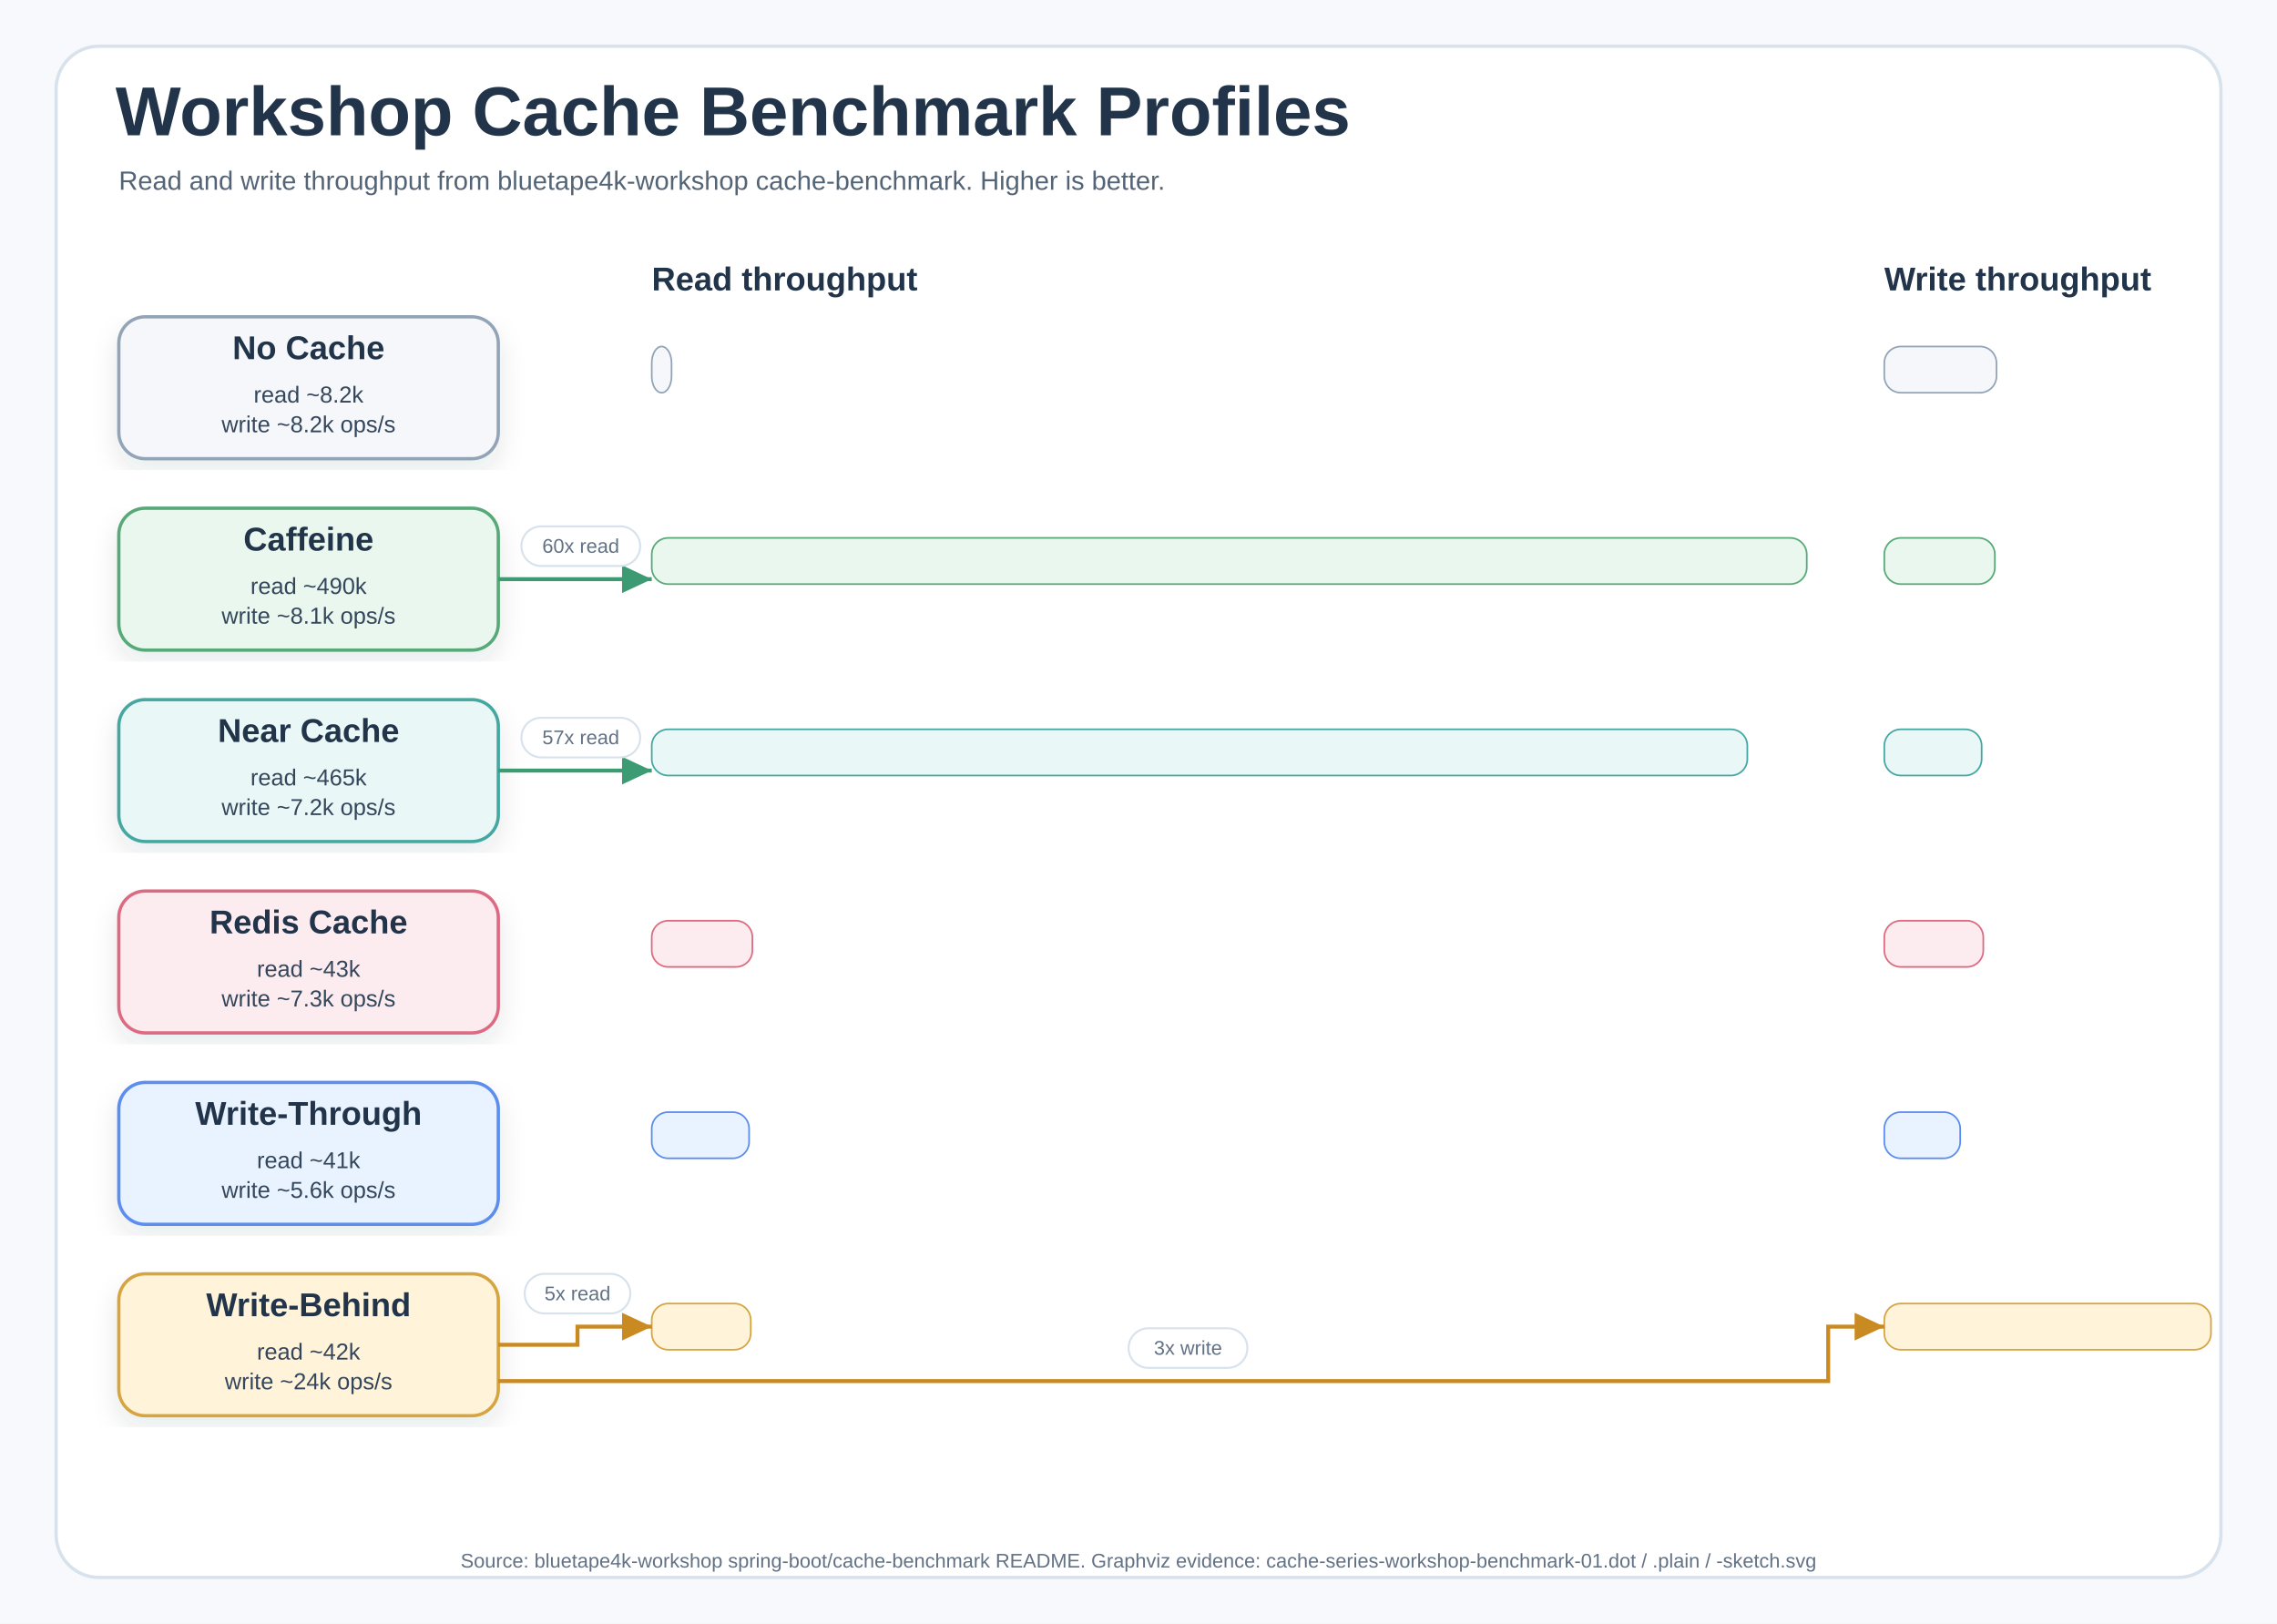
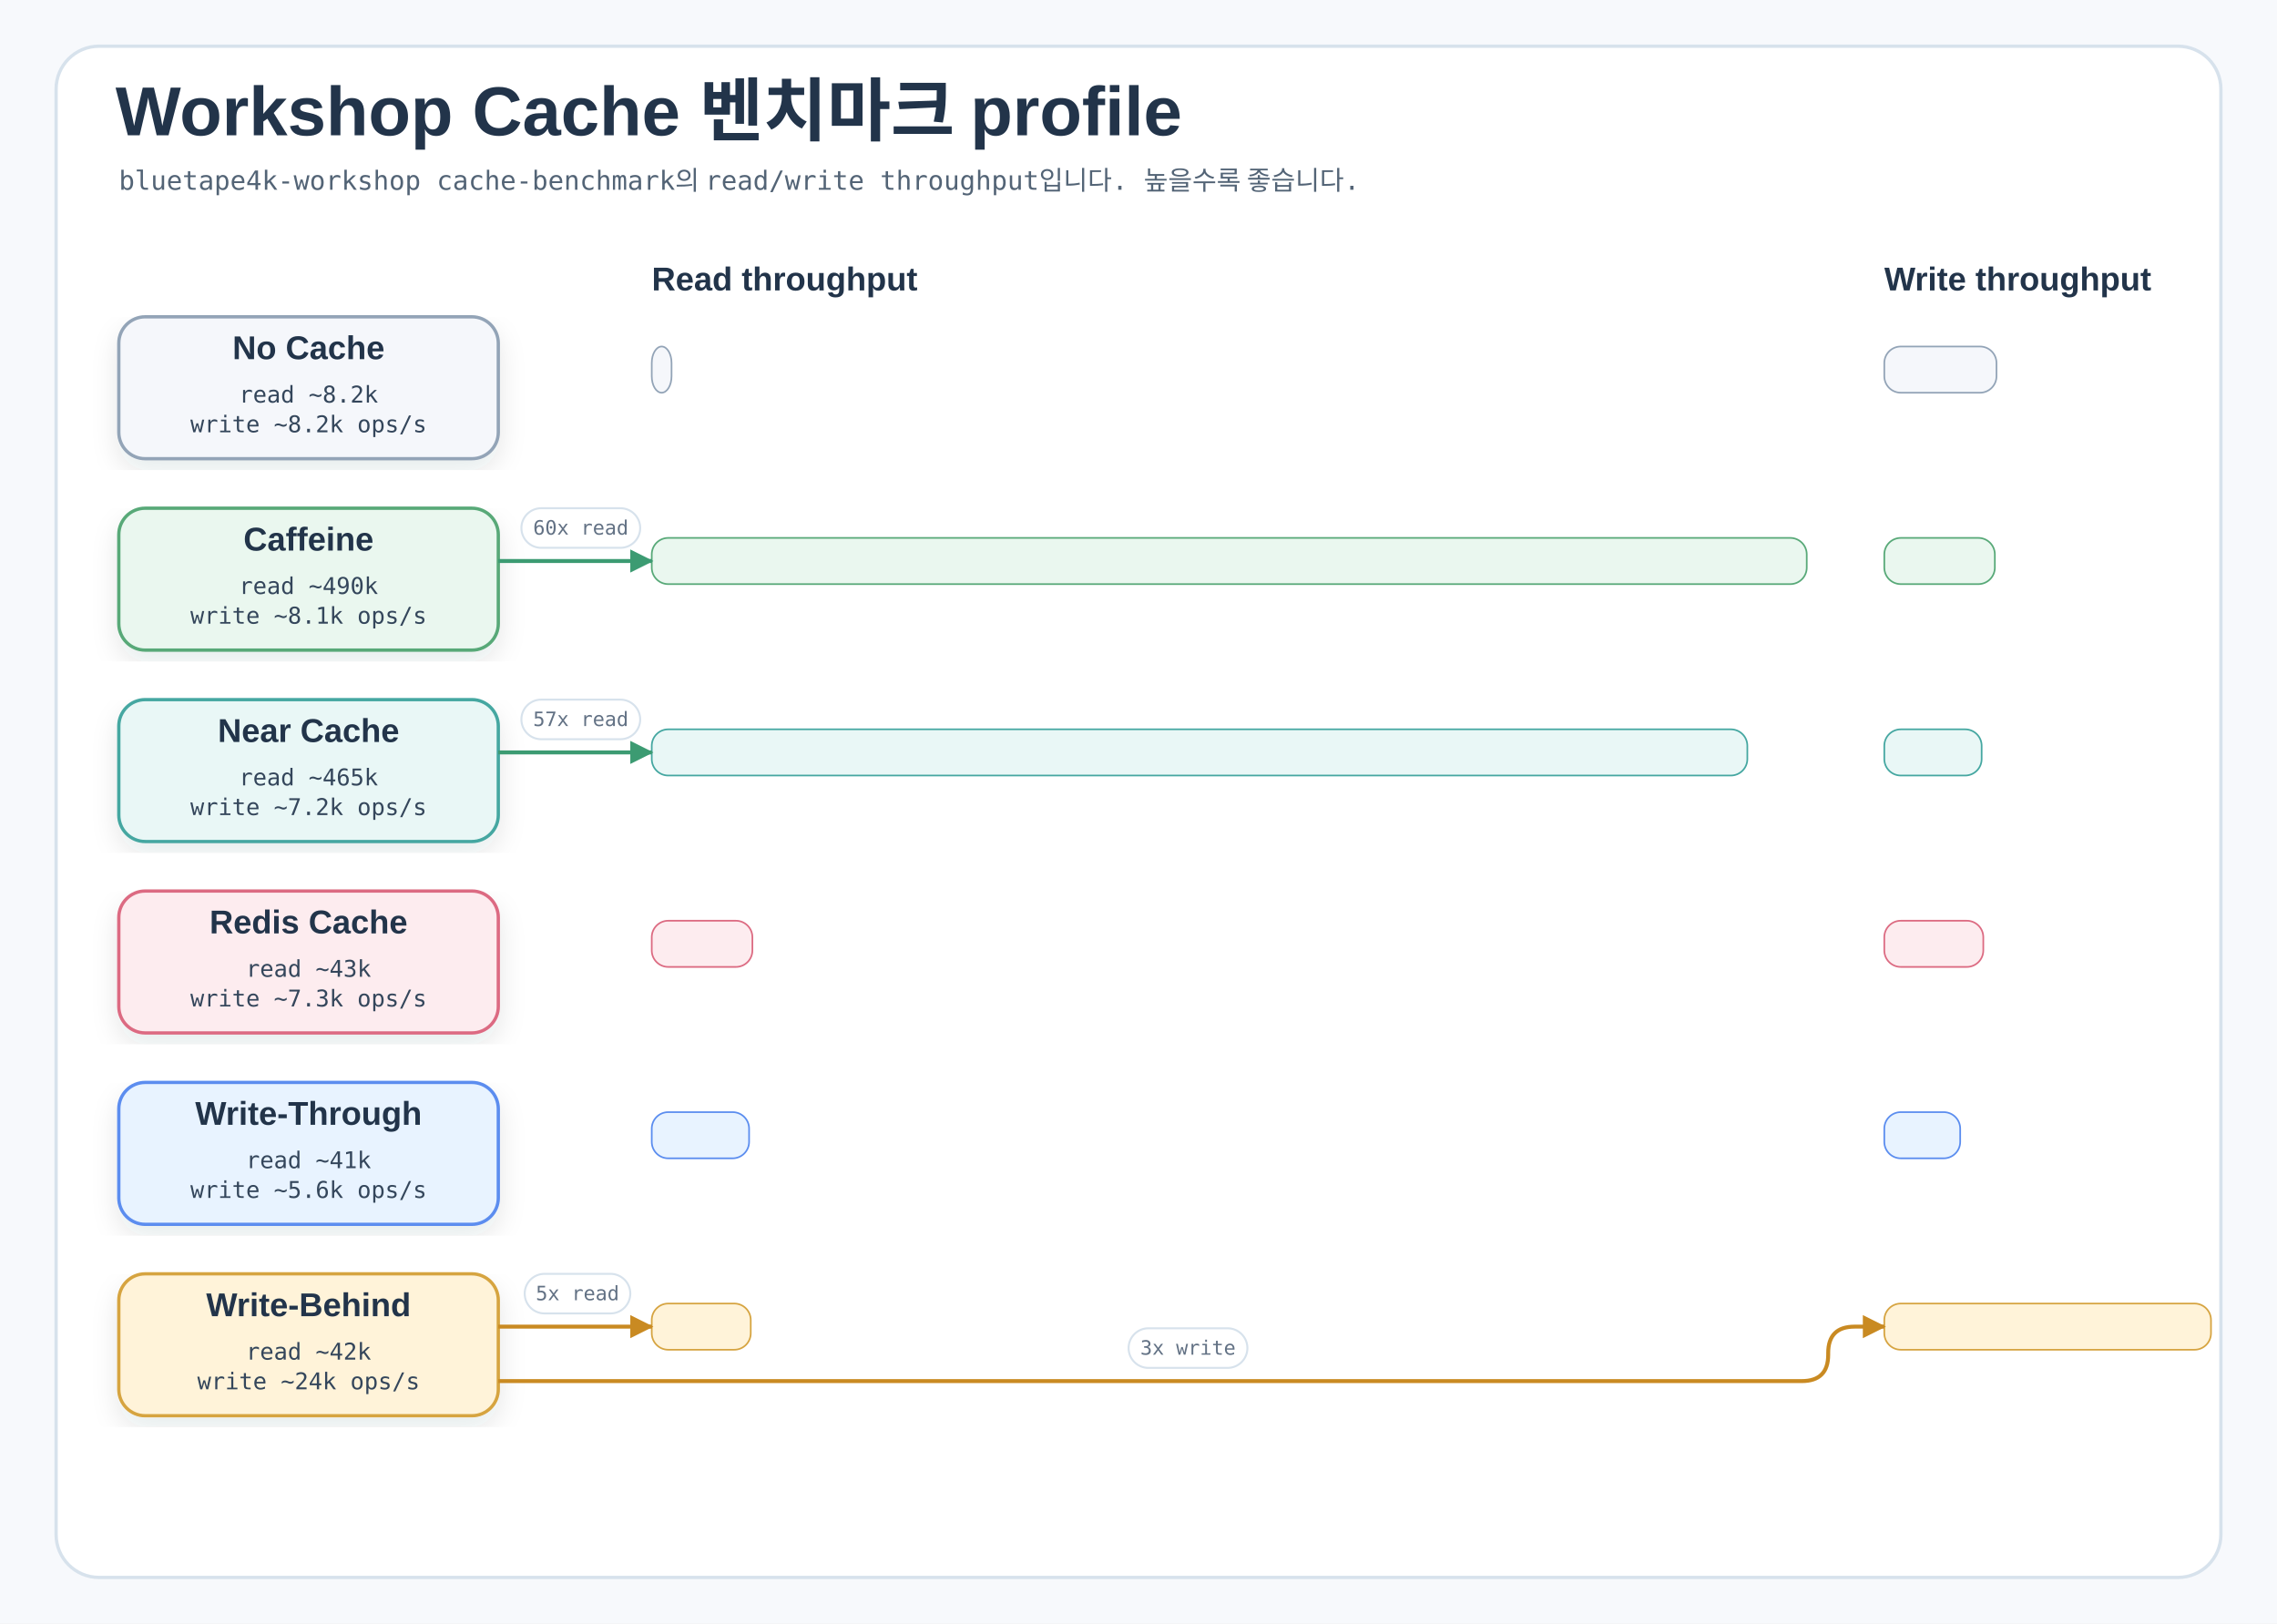
<svg xmlns="http://www.w3.org/2000/svg" width="1380" height="984" viewBox="0 0 1380 984" role="img" aria-labelledby="title desc">
  <defs>
    <filter id="shadow" x="-8%" y="-8%" width="116%" height="116%">
      <feDropShadow dx="0" dy="7" stdDeviation="8" flood-color="#203040" flood-opacity="0.10" />
    </filter>
-     <marker id="arrowBlue" markerWidth="10" markerHeight="9" refX="8.5" refY="4.5" orient="auto" markerUnits="strokeWidth">
-       <path d="M1,1 L8.5,4.5 L1,8 Z" fill="#4E7FC2" />
+     <marker id="arrowBlue" markerWidth="14" markerHeight="14" refX="13" refY="7" orient="auto" markerUnits="userSpaceOnUse">
+       <path d="M0,0 L14,7 L0,14 Z" fill="#4E7FC2" />
    </marker>
-     <marker id="arrowGreen" markerWidth="10" markerHeight="9" refX="8.5" refY="4.5" orient="auto" markerUnits="strokeWidth">
-       <path d="M1,1 L8.5,4.5 L1,8 Z" fill="#3C9B72" />
+     <marker id="arrowGreen" markerWidth="14" markerHeight="14" refX="13" refY="7" orient="auto" markerUnits="userSpaceOnUse">
+       <path d="M0,0 L14,7 L0,14 Z" fill="#3C9B72" />
    </marker>
-     <marker id="arrowAmber" markerWidth="10" markerHeight="9" refX="8.5" refY="4.5" orient="auto" markerUnits="strokeWidth">
-       <path d="M1,1 L8.5,4.5 L1,8 Z" fill="#C98A22" />
+     <marker id="arrowAmber" markerWidth="14" markerHeight="14" refX="13" refY="7" orient="auto" markerUnits="userSpaceOnUse">
+       <path d="M0,0 L14,7 L0,14 Z" fill="#C98A22" />
    </marker>
-     <marker id="arrowRose" markerWidth="10" markerHeight="9" refX="8.5" refY="4.5" orient="auto" markerUnits="strokeWidth">
-       <path d="M1,1 L8.5,4.5 L1,8 Z" fill="#C85A73" />
+     <marker id="arrowRose" markerWidth="14" markerHeight="14" refX="13" refY="7" orient="auto" markerUnits="userSpaceOnUse">
+       <path d="M0,0 L14,7 L0,14 Z" fill="#C85A73" />
    </marker>
    <style>
    .canvas{fill:#F7F9FC}.frame{fill:#FFFFFF;stroke:#D7E2EC;stroke-width:2}
-     .title{font-family:"Architects Daughter","Comic Sans MS","Comic Sans",Arial,sans-serif;font-size:42px;fill:#22344A;font-weight:700}
-     .subtitle{font-family:"Comic Mono","Comic Sans MS","Comic Sans",Arial,sans-serif;font-size:16px;fill:#536476;font-weight:400}
-     .label{font-family:"Architects Daughter","Comic Sans MS","Comic Sans",Arial,sans-serif;font-size:24px;fill:#22344A;font-weight:700}
-     .smallLabel{font-family:"Architects Daughter","Comic Sans MS","Comic Sans",Arial,sans-serif;font-size:20px;fill:#22344A;font-weight:700}
-     .body{font-family:"Comic Mono","Comic Sans MS","Comic Sans",Arial,sans-serif;font-size:14px;fill:#34465B;font-weight:400}
-     .small{font-family:"Comic Mono","Comic Sans MS","Comic Sans",Arial,sans-serif;font-size:12px;fill:#627184;font-weight:400}
-     .num{font-family:"Comic Mono","Comic Sans MS","Comic Sans",Arial,sans-serif;font-size:16px;fill:#22344A;font-weight:700}
+     .title{font-family:"goorm Sans","Apple SD Gothic Neo",Arial,sans-serif;font-size:42px;fill:#22344A;font-weight:700}
+     .subtitle{font-family:"goorm Sans Code","goorm Sans","Apple SD Gothic Neo",monospace;font-size:16px;fill:#536476;font-weight:400}
+     .label{font-family:"goorm Sans","Apple SD Gothic Neo",Arial,sans-serif;font-size:24px;fill:#22344A;font-weight:700}
+     .smallLabel{font-family:"goorm Sans","Apple SD Gothic Neo",Arial,sans-serif;font-size:20px;fill:#22344A;font-weight:700}
+     .body{font-family:"goorm Sans Code","goorm Sans","Apple SD Gothic Neo",monospace;font-size:14px;fill:#34465B;font-weight:400}
+     .small{font-family:"goorm Sans Code","goorm Sans","Apple SD Gothic Neo",monospace;font-size:12px;fill:#627184;font-weight:400}
+     .num{font-family:"goorm Sans Code","goorm Sans","Apple SD Gothic Neo",monospace;font-size:16px;fill:#22344A;font-weight:700}
    .card{filter:url(#shadow);stroke-width:2}.soft{stroke-width:1.6}
    .lineBlue{fill:none;stroke:#4E7FC2;stroke-width:2.4;marker-end:url(#arrowBlue)}
    .lineGreen{fill:none;stroke:#3C9B72;stroke-width:2.4;marker-end:url(#arrowGreen)}
    .lineAmber{fill:none;stroke:#C98A22;stroke-width:2.4;marker-end:url(#arrowAmber)}
    .lineRose{fill:none;stroke:#C85A73;stroke-width:2.4;marker-end:url(#arrowRose)}
    .dashBlue{fill:none;stroke:#4E7FC2;stroke-width:2.2;stroke-dasharray:8 7;marker-end:url(#arrowBlue)}
    .dashGreen{fill:none;stroke:#3C9B72;stroke-width:2.2;stroke-dasharray:8 7;marker-end:url(#arrowGreen)}
    .pill{fill:#FFFFFF;stroke:#D7E2EC;stroke-width:1.2}
  </style>
  </defs>
  <rect class="canvas" width="1380" height="984" />
  <rect class="frame" x="34" y="28" width="1312" height="928" rx="26" />
-   <text class="title" x="70" y="82">Workshop Cache Benchmark Profiles</text>
-   <text class="subtitle" x="72" y="115">Read and write throughput from bluetape4k-workshop cache-benchmark. Higher is better.</text>
+   <text class="title" x="70" y="82">Workshop Cache 벤치마크 profile</text>
+   <text class="subtitle" x="72" y="115">bluetape4k-workshop cache-benchmark의 read/write throughput입니다. 높을수록 좋습니다.</text>
  <g transform="translate(0 44)">
    <g>
      <rect class="card" x="72" y="148" width="230" height="86" rx="16" fill="#F5F7FB" stroke="#93A4B7" />
      <text class="smallLabel" x="187" y="168" text-anchor="middle" dominant-baseline="middle">No Cache</text>
      <text class="body" x="187" y="196" text-anchor="middle" dominant-baseline="middle">read ~8.2k</text>
      <text class="body" x="187" y="214" text-anchor="middle" dominant-baseline="middle">write ~8.2k ops/s</text>
    </g>
    <g>
      <rect class="card" x="72" y="264" width="230" height="86" rx="16" fill="#EAF7EF" stroke="#58A978" />
      <text class="smallLabel" x="187" y="284" text-anchor="middle" dominant-baseline="middle">Caffeine</text>
      <text class="body" x="187" y="312" text-anchor="middle" dominant-baseline="middle">read ~490k</text>
      <text class="body" x="187" y="330" text-anchor="middle" dominant-baseline="middle">write ~8.1k ops/s</text>
    </g>
    <g>
      <rect class="card" x="72" y="380" width="230" height="86" rx="16" fill="#E9F7F6" stroke="#45A7A1" />
      <text class="smallLabel" x="187" y="400" text-anchor="middle" dominant-baseline="middle">Near Cache</text>
      <text class="body" x="187" y="428" text-anchor="middle" dominant-baseline="middle">read ~465k</text>
      <text class="body" x="187" y="446" text-anchor="middle" dominant-baseline="middle">write ~7.2k ops/s</text>
    </g>
    <g>
      <rect class="card" x="72" y="496" width="230" height="86" rx="16" fill="#FDECEF" stroke="#DC6B82" />
      <text class="smallLabel" x="187" y="516" text-anchor="middle" dominant-baseline="middle">Redis Cache</text>
      <text class="body" x="187" y="544" text-anchor="middle" dominant-baseline="middle">read ~43k</text>
      <text class="body" x="187" y="562" text-anchor="middle" dominant-baseline="middle">write ~7.3k ops/s</text>
    </g>
    <g>
      <rect class="card" x="72" y="612" width="230" height="86" rx="16" fill="#E8F3FF" stroke="#5B8DEF" />
      <text class="smallLabel" x="187" y="632" text-anchor="middle" dominant-baseline="middle">Write-Through</text>
      <text class="body" x="187" y="660" text-anchor="middle" dominant-baseline="middle">read ~41k</text>
      <text class="body" x="187" y="678" text-anchor="middle" dominant-baseline="middle">write ~5.6k ops/s</text>
    </g>
    <g>
      <rect class="card" x="72" y="728" width="230" height="86" rx="16" fill="#FFF3D9" stroke="#D6A441" />
      <text class="smallLabel" x="187" y="748" text-anchor="middle" dominant-baseline="middle">Write-Behind</text>
      <text class="body" x="187" y="776" text-anchor="middle" dominant-baseline="middle">read ~42k</text>
      <text class="body" x="187" y="794" text-anchor="middle" dominant-baseline="middle">write ~24k ops/s</text>
    </g>
    <g>
      <text class="smallLabel" x="395" y="132">Read throughput</text>
      <rect x="395" y="166" width="12" height="28" rx="10" fill="#F5F7FB" stroke="#93A4B7" />
      <rect x="395" y="282" width="700" height="28" rx="10" fill="#EAF7EF" stroke="#58A978" />
      <rect x="395" y="398" width="664" height="28" rx="10" fill="#E9F7F6" stroke="#45A7A1" />
      <rect x="395" y="514" width="61" height="28" rx="10" fill="#FDECEF" stroke="#DC6B82" />
      <rect x="395" y="630" width="59" height="28" rx="10" fill="#E8F3FF" stroke="#5B8DEF" />
      <rect x="395" y="746" width="60" height="28" rx="10" fill="#FFF3D9" stroke="#D6A441" />
    </g>
    <g>
      <text class="smallLabel" x="1142" y="132">Write throughput</text>
      <rect x="1142" y="166" width="68" height="28" rx="10" fill="#F5F7FB" stroke="#93A4B7" />
      <rect x="1142" y="282" width="67" height="28" rx="10" fill="#EAF7EF" stroke="#58A978" />
      <rect x="1142" y="398" width="59" height="28" rx="10" fill="#E9F7F6" stroke="#45A7A1" />
      <rect x="1142" y="514" width="60" height="28" rx="10" fill="#FDECEF" stroke="#DC6B82" />
      <rect x="1142" y="630" width="46" height="28" rx="10" fill="#E8F3FF" stroke="#5B8DEF" />
      <rect x="1142" y="746" width="198" height="28" rx="10" fill="#FFF3D9" stroke="#D6A441" />
    </g>
-     <path class="lineGreen" d="M302 307 H395" />
-     <rect class="pill" x="316" y="275" width="72" height="24" rx="12" />
-     <text class="small" x="352" y="291" text-anchor="middle">60x read</text>
-     <path class="lineGreen" d="M302 423 H395" />
-     <rect class="pill" x="316" y="391" width="72" height="24" rx="12" />
-     <text class="small" x="352" y="407" text-anchor="middle">57x read</text>
-     <path class="lineAmber" d="M302 771 H350 V760 H395" />
+     <path class="connector lineGreen" d="M302 296 H395" />
+     <rect class="pill" x="316" y="264" width="72" height="24" rx="12" />
+     <text class="small" x="352" y="280" text-anchor="middle">60x read</text>
+     <path class="connector lineGreen" d="M302 412 H395" />
+     <rect class="pill" x="316" y="380" width="72" height="24" rx="12" />
+     <text class="small" x="352" y="396" text-anchor="middle">57x read</text>
+     <path class="connector lineAmber" d="M302 760 H395" />
    <rect class="pill" x="318" y="728" width="64" height="24" rx="12" />
    <text class="small" x="350" y="744" text-anchor="middle">5x read</text>
-     <path class="lineAmber" d="M302 793 H1108 V760 H1142" />
+     <path class="connector lineAmber" d="M302 793 H1092 Q1108 793 1108 777 V776 Q1108 760 1124 760 H1142" />
    <rect class="pill" x="684" y="761" width="72" height="24" rx="12" />
    <text class="small" x="720" y="777" text-anchor="middle">3x write</text>
  </g>
-   <text class="small" x="690" y="950" text-anchor="middle">Source: bluetape4k-workshop spring-boot/cache-benchmark README. Graphviz evidence: cache-series-workshop-benchmark-01.dot / .plain / -sketch.svg</text>
</svg>
